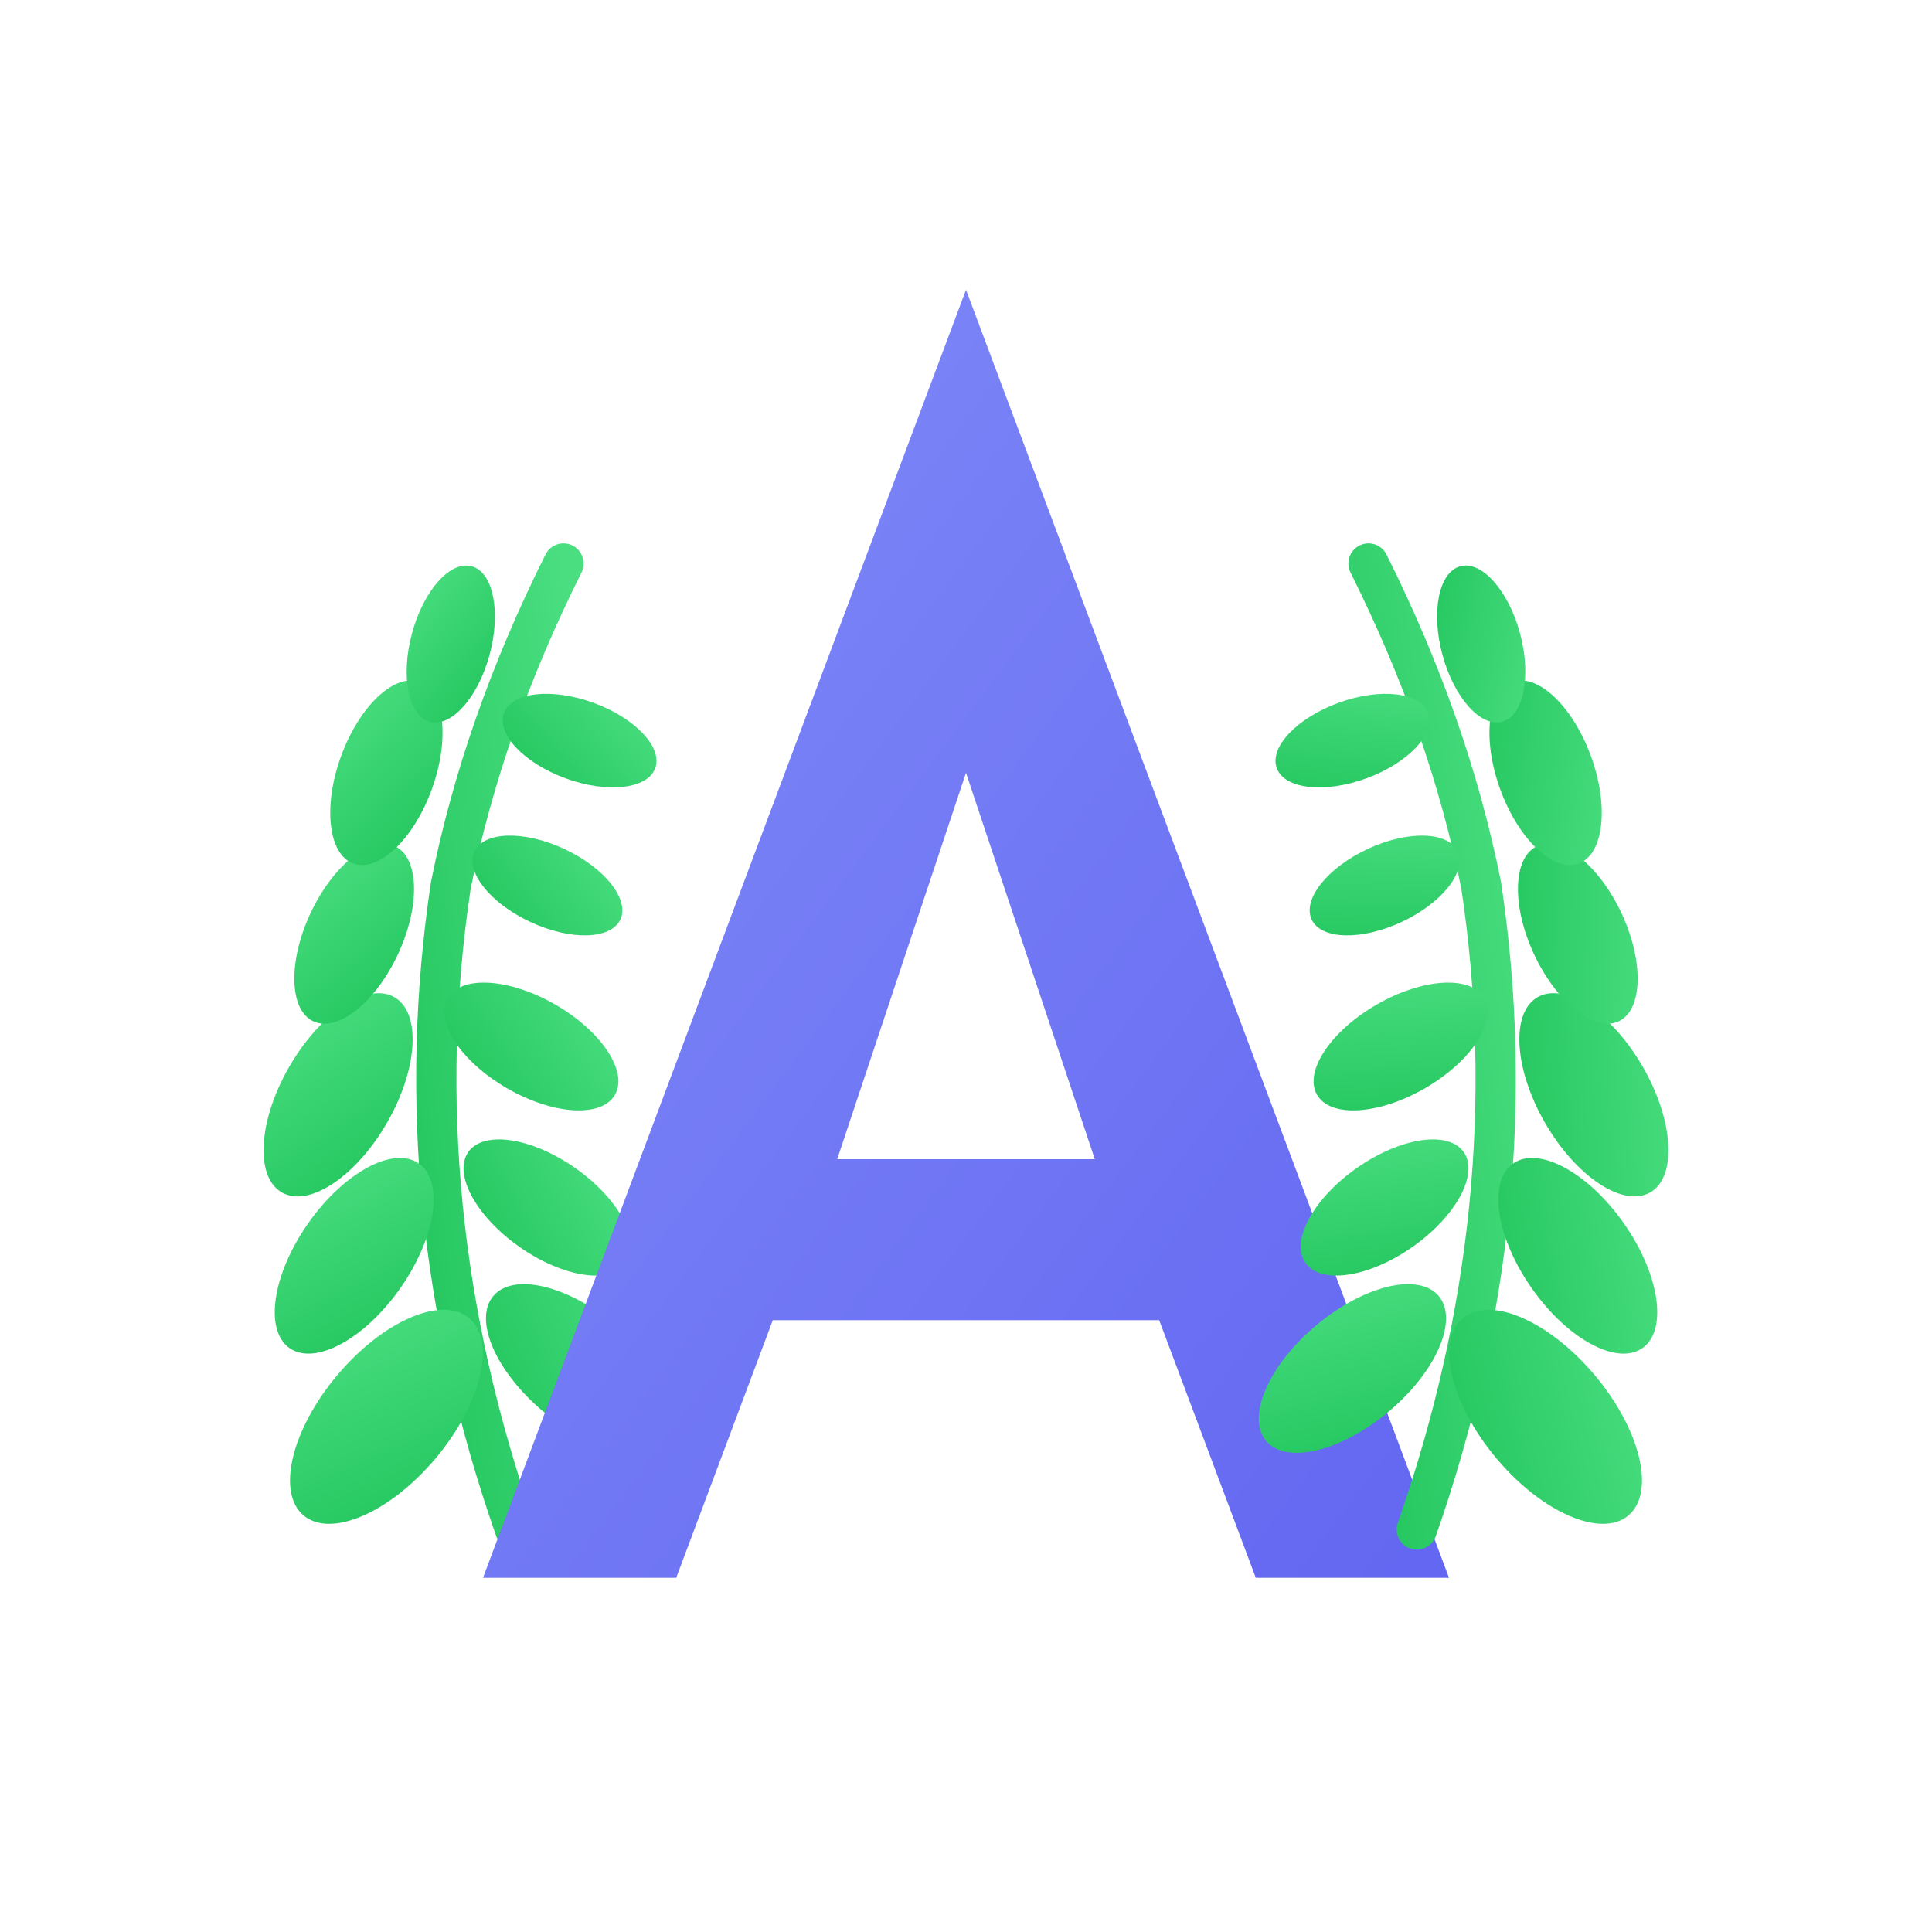
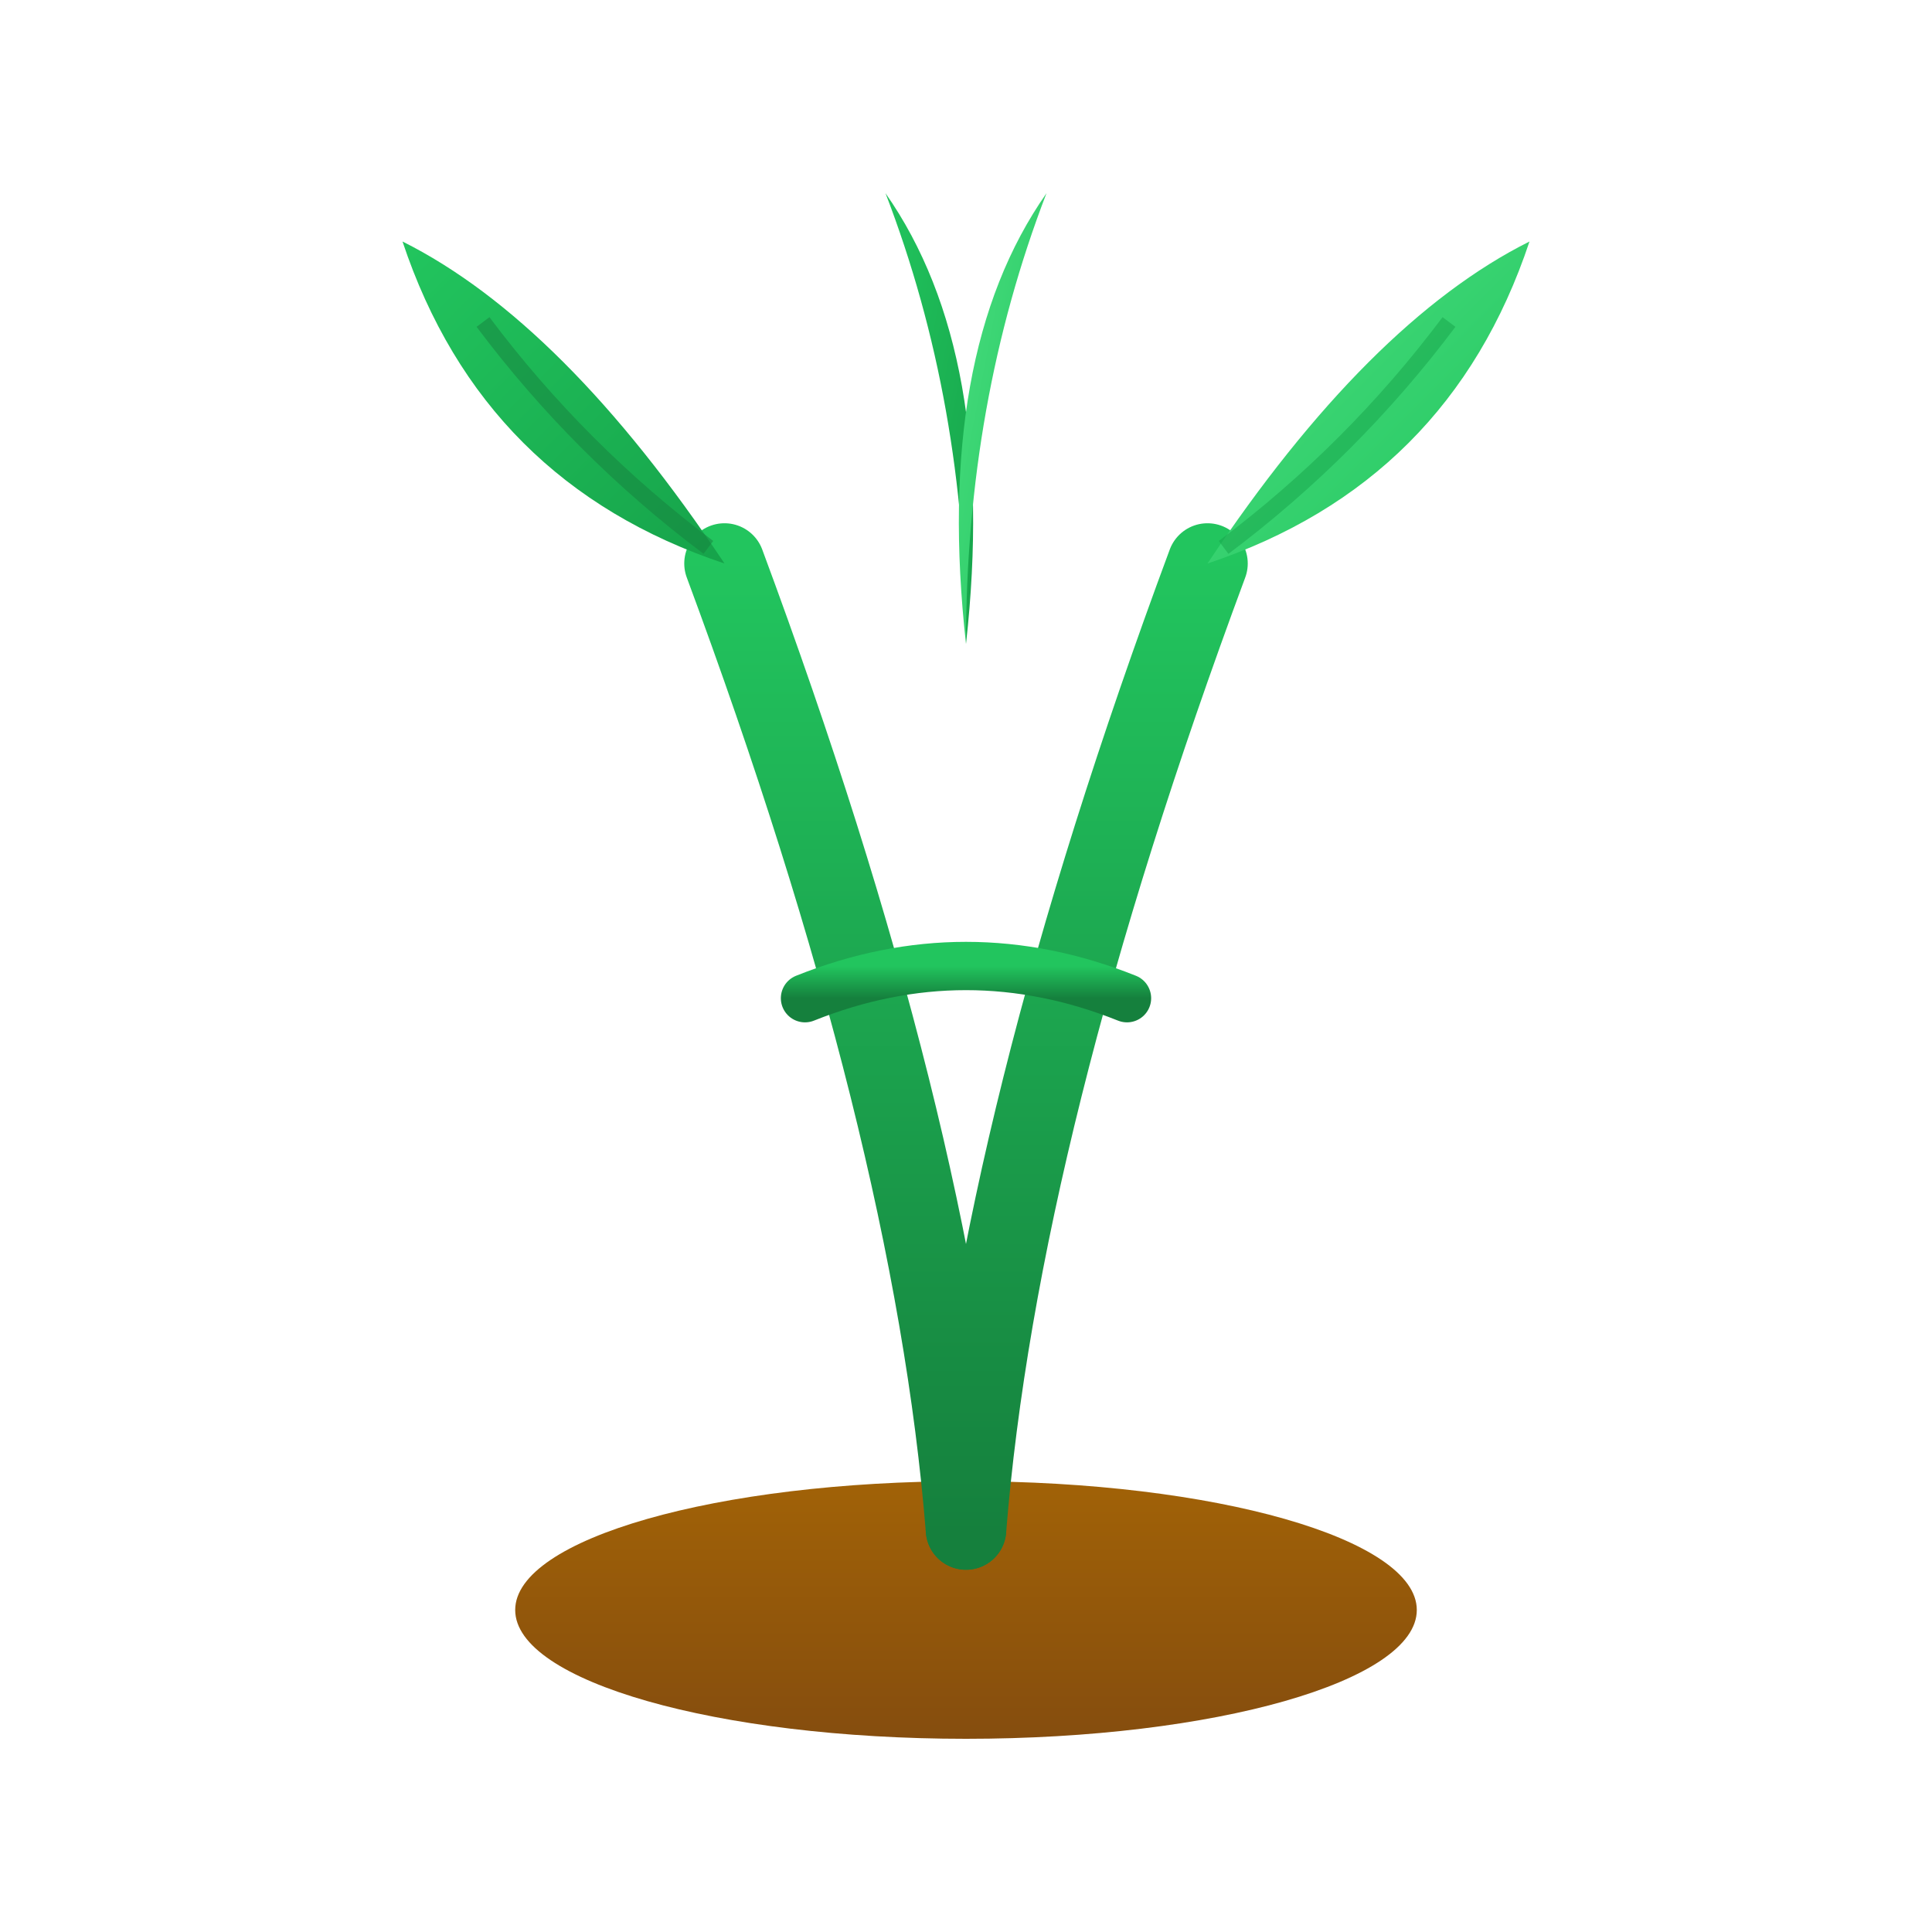
<svg xmlns="http://www.w3.org/2000/svg" viewBox="0 0 120 120">
  <defs>
-     <linearGradient id="aGradient" x1="0%" y1="0%" x2="100%" y2="100%">
-       <stop offset="0%" stop-color="#818cf8" />
-       <stop offset="100%" stop-color="#6366f1" />
+     <linearGradient id="leafGradient" x1="0%" y1="0%" x2="100%" y2="100%">
+       <stop offset="0%" stop-color="#22c55e" />
+       <stop offset="100%" stop-color="#16a34a" />
    </linearGradient>
-     <linearGradient id="laurelGradient" x1="0%" y1="100%" x2="100%" y2="0%">
+     <linearGradient id="leafLight" x1="0%" y1="0%" x2="100%" y2="100%">
+       <stop offset="0%" stop-color="#4ade80" />
+       <stop offset="100%" stop-color="#22c55e" />
+     </linearGradient>
+     <linearGradient id="stemGradient" x1="0%" y1="0%" x2="0%" y2="100%">
      <stop offset="0%" stop-color="#22c55e" />
-       <stop offset="100%" stop-color="#4ade80" />
+       <stop offset="100%" stop-color="#15803d" />
+     </linearGradient>
+     <linearGradient id="soilGradient" x1="0%" y1="0%" x2="0%" y2="100%">
+       <stop offset="0%" stop-color="#a16207" />
+       <stop offset="100%" stop-color="#854d0e" />
    </linearGradient>
  </defs>
-   <g fill="url(#laurelGradient)">
-     <path d="M32 95 Q25 75, 28 55 Q30 45, 35 35" stroke="url(#laurelGradient)" stroke-width="2.5" fill="none" stroke-linecap="round" />
-     <ellipse cx="24" cy="88" rx="8" ry="4" transform="rotate(-50 24 88)" />
-     <ellipse cx="22" cy="78" rx="7" ry="3.5" transform="rotate(-55 22 78)" />
-     <ellipse cx="21" cy="68" rx="7" ry="3.5" transform="rotate(-60 21 68)" />
-     <ellipse cx="22" cy="58" rx="6" ry="3" transform="rotate(-65 22 58)" />
-     <ellipse cx="24" cy="48" rx="6" ry="3" transform="rotate(-70 24 48)" />
-     <ellipse cx="28" cy="40" rx="5" ry="2.5" transform="rotate(-75 28 40)" />
-     <ellipse cx="36" cy="85" rx="7" ry="3.5" transform="rotate(40 36 85)" />
-     <ellipse cx="34" cy="75" rx="6" ry="3" transform="rotate(35 34 75)" />
-     <ellipse cx="33" cy="65" rx="6" ry="3" transform="rotate(30 33 65)" />
-     <ellipse cx="34" cy="55" rx="5" ry="2.5" transform="rotate(25 34 55)" />
-     <ellipse cx="36" cy="46" rx="5" ry="2.5" transform="rotate(20 36 46)" />
-   </g>
-   <g fill="url(#aGradient)">
-     <path d="       M60 18       L90 98       L78 98       L72 82       L48 82       L42 98       L30 98       L60 18       Z       M52 72       L68 72       L60 48       Z     " fill-rule="evenodd" />
-   </g>
-   <g fill="url(#laurelGradient)">
-     <path d="M88 95 Q95 75, 92 55 Q90 45, 85 35" stroke="url(#laurelGradient)" stroke-width="2.5" fill="none" stroke-linecap="round" />
-     <ellipse cx="96" cy="88" rx="8" ry="4" transform="rotate(50 96 88)" />
-     <ellipse cx="98" cy="78" rx="7" ry="3.5" transform="rotate(55 98 78)" />
-     <ellipse cx="99" cy="68" rx="7" ry="3.5" transform="rotate(60 99 68)" />
-     <ellipse cx="98" cy="58" rx="6" ry="3" transform="rotate(65 98 58)" />
-     <ellipse cx="96" cy="48" rx="6" ry="3" transform="rotate(70 96 48)" />
-     <ellipse cx="92" cy="40" rx="5" ry="2.5" transform="rotate(75 92 40)" />
-     <ellipse cx="84" cy="85" rx="7" ry="3.5" transform="rotate(-40 84 85)" />
-     <ellipse cx="86" cy="75" rx="6" ry="3" transform="rotate(-35 86 75)" />
-     <ellipse cx="87" cy="65" rx="6" ry="3" transform="rotate(-30 87 65)" />
-     <ellipse cx="86" cy="55" rx="5" ry="2.5" transform="rotate(-25 86 55)" />
-     <ellipse cx="84" cy="46" rx="5" ry="2.5" transform="rotate(-20 84 46)" />
-   </g>
+   <ellipse cx="60" cy="100" rx="28" ry="8" fill="url(#soilGradient)" />
+   <path d="M60 95 Q58 70, 45 35" stroke="url(#stemGradient)" stroke-width="5" fill="none" stroke-linecap="round" />
+   <path d="M60 95 Q62 70, 75 35" stroke="url(#stemGradient)" stroke-width="5" fill="none" stroke-linecap="round" />
+   <path d="M50 62 Q60 58, 70 62" stroke="url(#stemGradient)" stroke-width="3" fill="none" stroke-linecap="round" />
+   <path d="M45 35            Q30 30, 25 15            Q35 20, 45 35" fill="url(#leafGradient)" />
+   <path d="M44 34 Q36 28, 30 20" stroke="#15803d" stroke-width="1" fill="none" opacity="0.5" />
+   <path d="M75 35            Q90 30, 95 15            Q85 20, 75 35" fill="url(#leafLight)" />
+   <path d="M76 34 Q84 28, 90 20" stroke="#16a34a" stroke-width="1" fill="none" opacity="0.5" />
+   <path d="M60 40            Q60 25, 55 12            Q62 22, 60 40" fill="url(#leafGradient)" />
+   <path d="M60 40            Q60 25, 65 12            Q58 22, 60 40" fill="url(#leafLight)" />
</svg>
